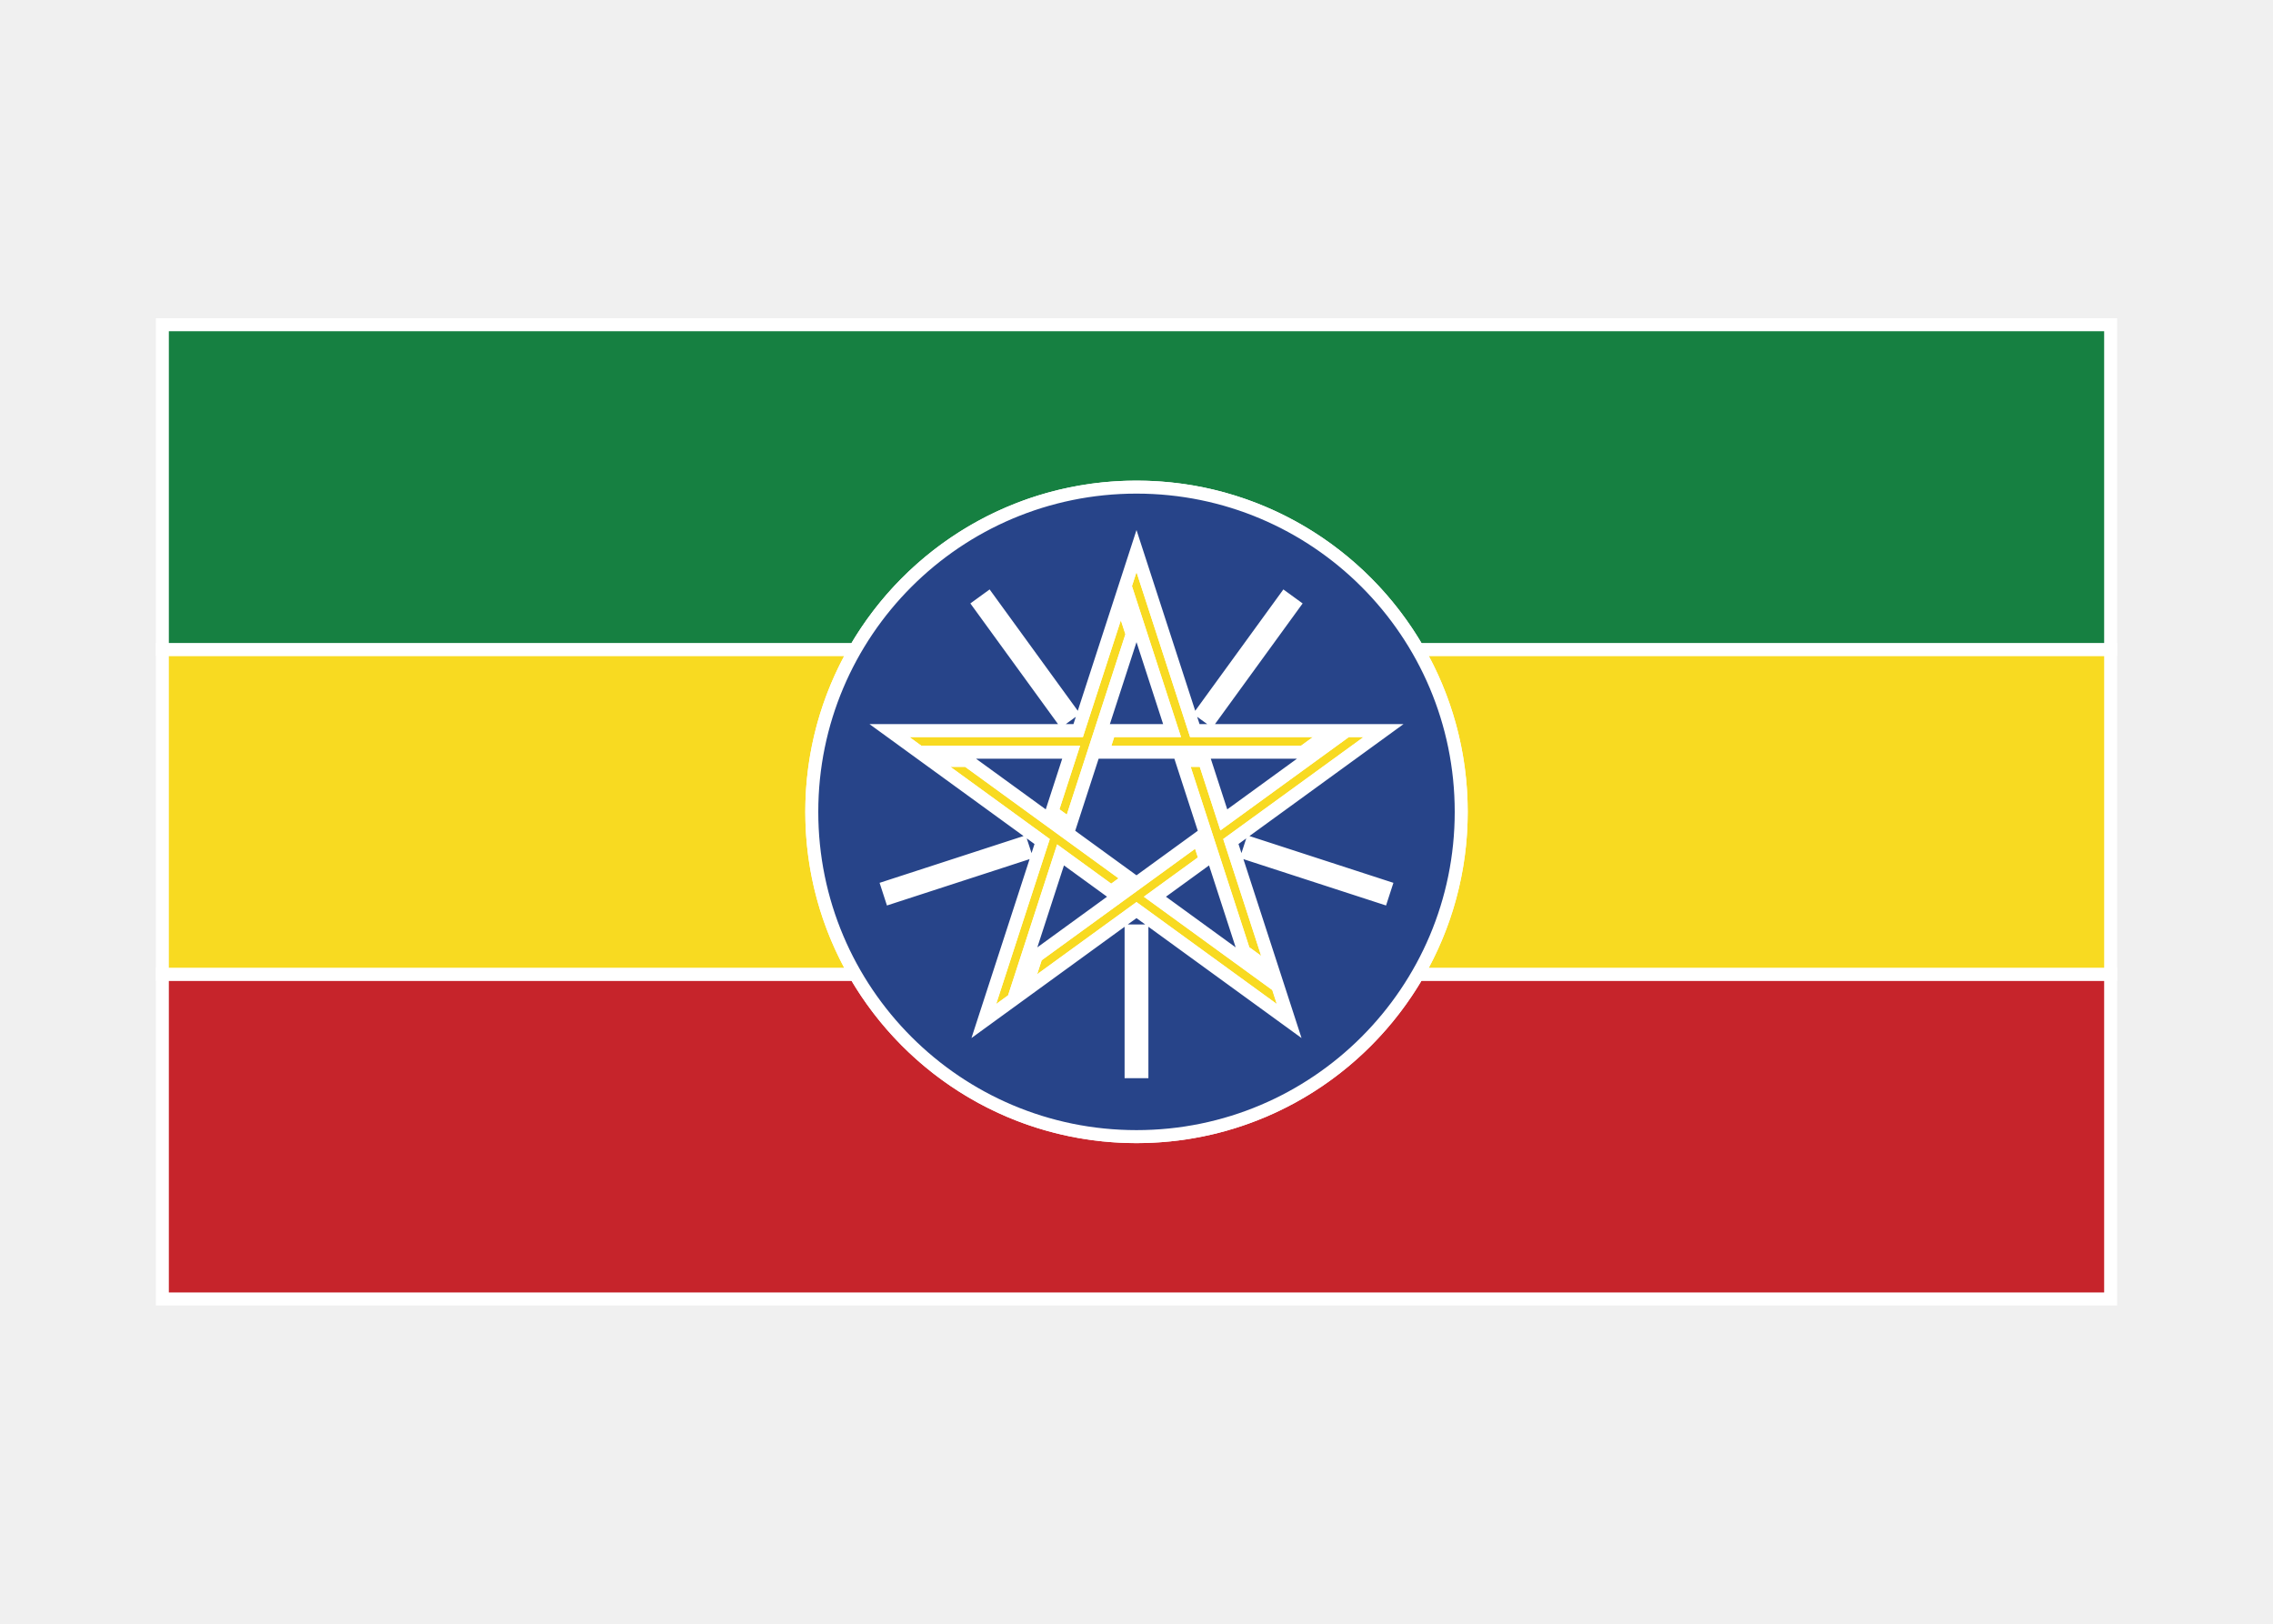
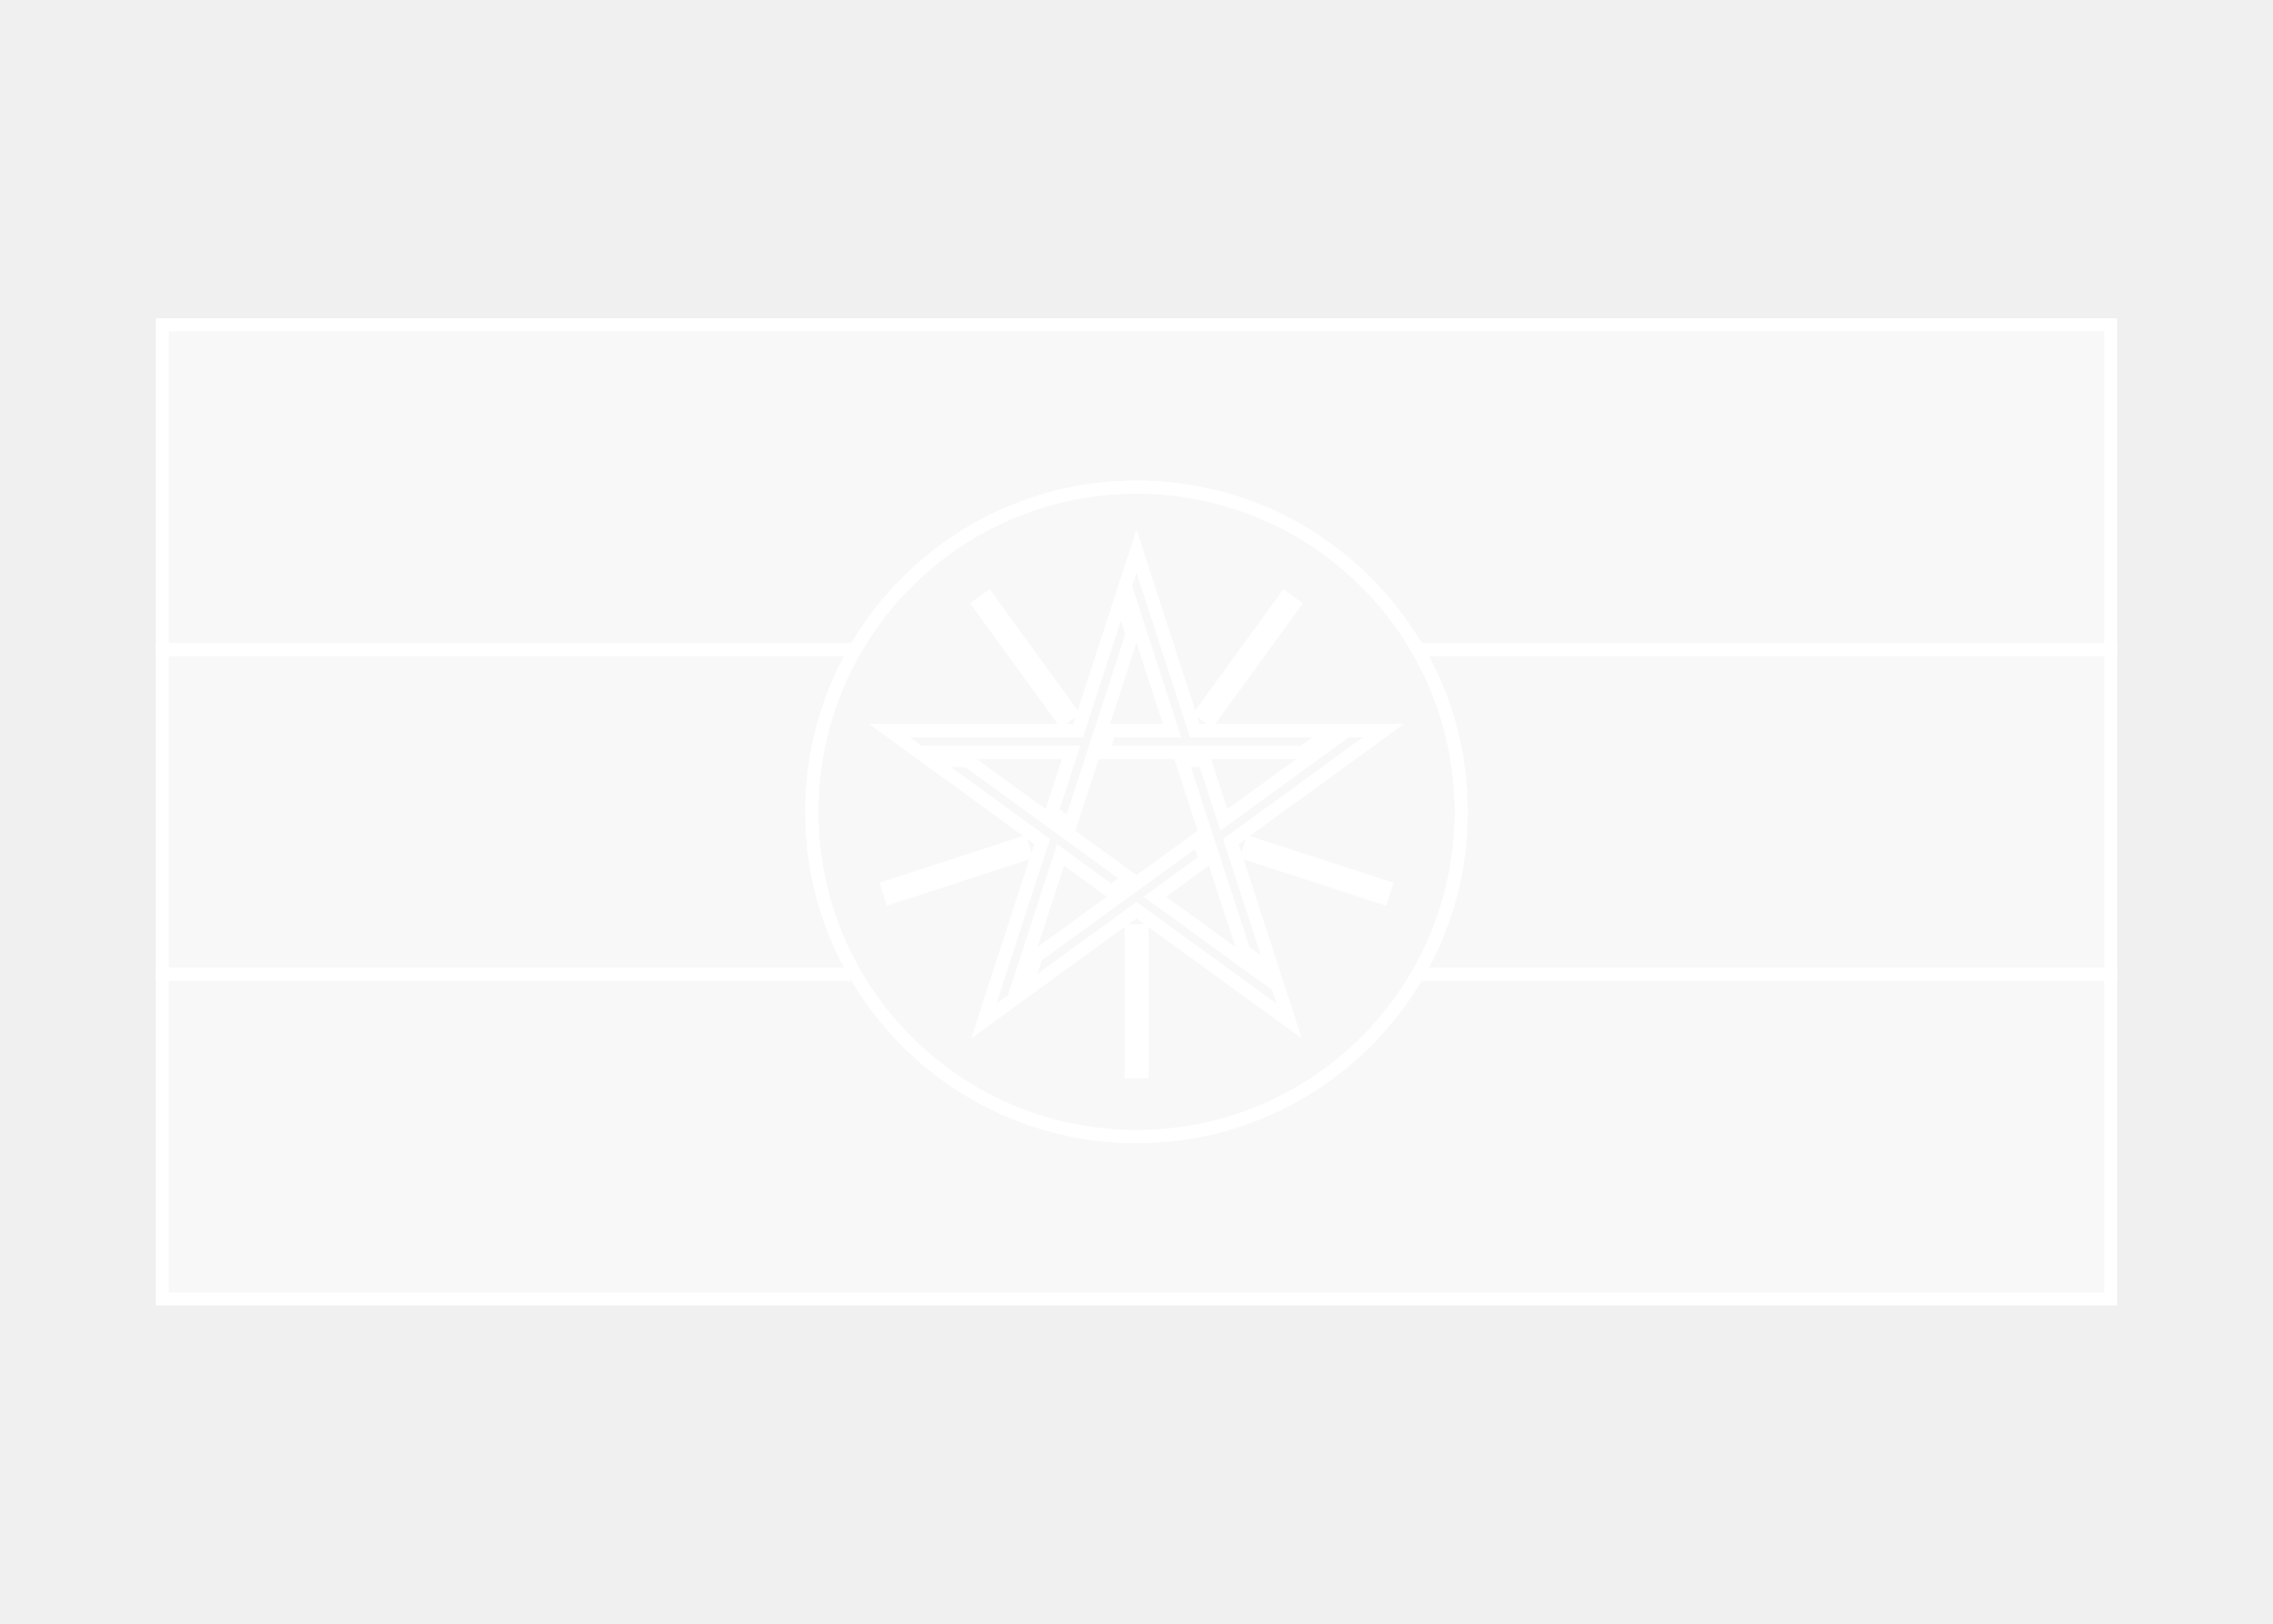
<svg xmlns="http://www.w3.org/2000/svg" width="350" height="250" viewBox="0 0 350 250" fill="none">
  <g id="flag / africa / ethiopia / b">
    <g id="ethiopia b">
      <g id="red">
-         <path fill-rule="evenodd" clip-rule="evenodd" d="M131.689 150H25V200H325V150L218.311 150C209.665 164.945 193.507 175 175 175C156.493 175 140.335 164.945 131.689 150Z" fill="#C6242B" fill-opacity="1" />
+         <path fill-rule="evenodd" clip-rule="evenodd" d="M131.689 150H25V200H325V150L218.311 150C209.665 164.945 193.507 175 175 175C156.493 175 140.335 164.945 131.689 150Z" fill="white" fill-opacity="0.5" />
        <path d="M131.689 150L132.555 149.499L132.266 149H131.689V150ZM25 150V149H24V150H25ZM25 200H24V201H25V200ZM325 200V201H326V200H325ZM325 150H326V149H325V150ZM218.311 150V149H217.734L217.445 149.499L218.311 150ZM131.689 149H25V151H131.689V149ZM24 150V200H26V150H24ZM25 201H325V199H25V201ZM326 200V150H324V200H326ZM325 149H218.311V151H325V149ZM217.445 149.499C208.971 164.148 193.135 174 175 174V176C193.878 176 210.36 165.742 219.176 150.501L217.445 149.499ZM175 174C156.865 174 141.029 164.148 132.555 149.499L130.824 150.501C139.64 165.742 156.122 176 175 176V174Z" fill="white" />
      </g>
      <g id="yellow">
-         <path fill-rule="evenodd" clip-rule="evenodd" d="M175 84.844L183.98 112.484H205.245L200.657 115.817H169.756L170.839 112.484H180.476L173.248 90.238L175 84.844ZM131.689 100H25V150H131.689C127.435 142.646 125 134.107 125 125C125 115.893 127.435 107.354 131.689 100ZM218.311 150H325V100H218.311C222.565 107.354 225 115.893 225 125C225 134.107 222.565 142.646 218.311 150ZM189.531 129.566L213.042 112.484H207.371L188.448 126.233L185.47 117.067H181.965L191.514 146.456L196.102 149.789L189.531 129.566ZM198.511 157.205L175 140.123L157.797 152.622L159.549 147.228L184.549 129.065L185.632 132.399L177.835 138.063L196.759 151.812L198.511 157.205ZM160.469 129.566L151.489 157.205L156.076 153.872L163.305 131.626L171.101 137.29L173.937 135.23L148.937 117.067H143.266L160.469 129.566ZM136.958 112.484H166.019L172.59 92.26L174.343 97.654L164.794 127.043L161.958 124.983L164.936 115.817H141.546L136.958 112.484ZM212.784 138.154L192.178 131.458L192.694 129.872L213.3 136.568L212.784 138.154ZM186.45 110.658L199.185 93.129L197.837 92.149L185.102 109.678L186.45 110.658ZM163.55 110.658L164.898 109.678L152.163 92.149L150.815 93.129L163.55 110.658ZM157.306 129.872L157.822 131.458L137.216 138.154L136.7 136.568L157.306 129.872ZM175.834 165V143.333H174.167V165H175.834Z" fill="#F8DA21" fill-opacity="1" />
+         <path fill-rule="evenodd" clip-rule="evenodd" d="M175 84.844L183.98 112.484H205.245L200.657 115.817H169.756L170.839 112.484H180.476L173.248 90.238L175 84.844ZM131.689 100H25V150H131.689C127.435 142.646 125 134.107 125 125C125 115.893 127.435 107.354 131.689 100ZM218.311 150H325V100H218.311C222.565 107.354 225 115.893 225 125C225 134.107 222.565 142.646 218.311 150ZM189.531 129.566L213.042 112.484H207.371L188.448 126.233L185.47 117.067H181.965L191.514 146.456L196.102 149.789L189.531 129.566ZM198.511 157.205L175 140.123L157.797 152.622L159.549 147.228L184.549 129.065L185.632 132.399L177.835 138.063L196.759 151.812L198.511 157.205ZM160.469 129.566L151.489 157.205L156.076 153.872L163.305 131.626L171.101 137.29L173.937 135.23L148.937 117.067H143.266L160.469 129.566ZM136.958 112.484H166.019L172.59 92.26L174.343 97.654L164.794 127.043L161.958 124.983L164.936 115.817H141.546L136.958 112.484ZM212.784 138.154L192.178 131.458L192.694 129.872L213.3 136.568L212.784 138.154ZM186.45 110.658L199.185 93.129L197.837 92.149L185.102 109.678L186.45 110.658ZM163.55 110.658L164.898 109.678L152.163 92.149L150.815 93.129L163.55 110.658ZM157.306 129.872L157.822 131.458L137.216 138.154L136.7 136.568L157.306 129.872ZM175.834 165V143.333H174.167V165H175.834Z" fill="white" fill-opacity="0.5" />
        <path d="M183.98 112.484L183.029 112.793L183.253 113.484H183.98V112.484ZM175 84.844L175.951 84.535L175 81.607L174.049 84.535L175 84.844ZM205.245 112.484L205.833 113.293L208.323 111.484H205.245V112.484ZM200.657 115.817V116.817H200.982L201.245 116.626L200.657 115.817ZM169.756 115.817L168.805 115.508L168.38 116.817H169.756V115.817ZM170.839 112.484V111.484H170.112L169.888 112.175L170.839 112.484ZM180.476 112.484V113.484H181.852L181.427 112.175L180.476 112.484ZM173.248 90.238L172.297 89.929L172.197 90.238L172.297 90.547L173.248 90.238ZM25 100V99H24V100H25ZM131.689 100L132.555 100.501L133.423 99H131.689V100ZM25 150H24V151H25V150ZM131.689 150V151H133.423L132.555 149.499L131.689 150ZM325 150V151H326V150H325ZM218.311 150L217.445 149.499L216.577 151H218.311V150ZM325 100H326V99H325V100ZM218.311 100V99H216.577L217.445 100.501L218.311 100ZM213.042 112.484L213.63 113.293L216.12 111.484H213.042V112.484ZM189.531 129.566L188.943 128.757L188.355 129.184L188.58 129.875L189.531 129.566ZM207.371 112.484V111.484H207.046L206.783 111.675L207.371 112.484ZM188.448 126.233L187.497 126.542L187.922 127.851L189.036 127.042L188.448 126.233ZM185.47 117.067L186.421 116.758L186.197 116.067H185.47V117.067ZM181.965 117.067V116.067H180.589L181.014 117.376L181.965 117.067ZM191.514 146.456L190.563 146.765L190.663 147.074L190.926 147.265L191.514 146.456ZM196.102 149.789L195.514 150.598L198.004 152.407L197.053 149.48L196.102 149.789ZM175 140.123L175.588 139.314L175 138.887L174.412 139.314L175 140.123ZM198.511 157.205L197.923 158.014L200.413 159.823L199.462 156.896L198.511 157.205ZM157.797 152.622L156.846 152.313L155.895 155.24L158.385 153.431L157.797 152.622ZM159.549 147.228L158.961 146.419L158.698 146.61L158.598 146.919L159.549 147.228ZM184.549 129.065L185.5 128.756L185.075 127.447L183.961 128.256L184.549 129.065ZM185.632 132.399L186.22 133.208L186.808 132.781L186.583 132.09L185.632 132.399ZM177.835 138.063L177.247 137.254L176.134 138.063L177.247 138.872L177.835 138.063ZM196.759 151.812L197.71 151.503L197.61 151.194L197.347 151.003L196.759 151.812ZM151.489 157.205L150.538 156.896L149.587 159.823L152.077 158.014L151.489 157.205ZM160.469 129.566L161.42 129.875L161.645 129.184L161.057 128.757L160.469 129.566ZM156.076 153.872L156.664 154.681L156.927 154.49L157.027 154.181L156.076 153.872ZM163.305 131.626L163.893 130.817L162.779 130.008L162.354 131.317L163.305 131.626ZM171.101 137.29L170.513 138.099L171.101 138.526L171.689 138.099L171.101 137.29ZM173.937 135.23L174.525 136.039L175.638 135.23L174.525 134.421L173.937 135.23ZM148.937 117.067L149.525 116.258L149.262 116.067H148.937V117.067ZM143.266 117.067V116.067H140.188L142.678 117.876L143.266 117.067ZM166.019 112.484V113.484H166.746L166.97 112.793L166.019 112.484ZM136.958 112.484V111.484H133.88L136.37 113.293L136.958 112.484ZM172.59 92.26L173.541 91.951L172.59 89.024L171.639 91.951L172.59 92.26ZM174.343 97.654L175.294 97.963L175.394 97.654L175.294 97.345L174.343 97.654ZM164.794 127.043L164.206 127.852L165.32 128.661L165.745 127.352L164.794 127.043ZM161.958 124.983L161.007 124.674L160.782 125.365L161.37 125.792L161.958 124.983ZM164.936 115.817L165.887 116.126L166.312 114.817H164.936V115.817ZM141.546 115.817L140.958 116.626L141.221 116.817H141.546V115.817ZM192.178 131.458L191.227 131.149L190.918 132.1L191.869 132.409L192.178 131.458ZM212.784 138.154L212.475 139.105L213.426 139.414L213.735 138.463L212.784 138.154ZM192.694 129.872L193.003 128.921L192.052 128.612L191.743 129.563L192.694 129.872ZM213.3 136.568L214.251 136.877L214.56 135.926L213.609 135.617L213.3 136.568ZM199.185 93.129L199.994 93.717L200.582 92.908L199.773 92.32L199.185 93.129ZM186.45 110.658L185.863 111.467L186.672 112.055L187.259 111.246L186.45 110.658ZM197.837 92.149L198.424 91.34L197.615 90.752L197.028 91.561L197.837 92.149ZM185.102 109.678L184.293 109.09L183.705 109.899L184.514 110.487L185.102 109.678ZM164.898 109.678L165.486 110.487L166.295 109.899L165.707 109.09L164.898 109.678ZM163.55 110.658L162.741 111.246L163.328 112.055L164.137 111.467L163.55 110.658ZM152.163 92.149L152.972 91.561L152.385 90.752L151.576 91.34L152.163 92.149ZM150.815 93.129L150.227 92.32L149.418 92.908L150.006 93.717L150.815 93.129ZM157.822 131.458L158.131 132.409L159.082 132.1L158.773 131.149L157.822 131.458ZM157.306 129.872L158.257 129.563L157.948 128.612L156.997 128.921L157.306 129.872ZM137.216 138.154L136.265 138.463L136.574 139.414L137.525 139.105L137.216 138.154ZM136.7 136.568L136.391 135.617L135.44 135.926L135.749 136.877L136.7 136.568ZM175.834 143.333H176.834V142.333H175.834V143.333ZM175.834 165V166H176.834V165H175.834ZM174.167 143.333V142.333H173.167V143.333H174.167ZM174.167 165H173.167V166H174.167V165ZM184.931 112.175L175.951 84.535L174.049 85.153L183.029 112.793L184.931 112.175ZM205.245 111.484H183.98V113.484H205.245V111.484ZM201.245 116.626L205.833 113.293L204.657 111.675L200.069 115.008L201.245 116.626ZM169.756 116.817H200.657V114.817H169.756V116.817ZM169.888 112.175L168.805 115.508L170.707 116.126L171.79 112.793L169.888 112.175ZM180.476 111.484H170.839V113.484H180.476V111.484ZM172.297 90.547L179.525 112.793L181.427 112.175L174.199 89.929L172.297 90.547ZM174.049 84.535L172.297 89.929L174.199 90.547L175.951 85.153L174.049 84.535ZM25 101H131.689V99H25V101ZM26 150V100H24V150H26ZM131.689 149H25V151H131.689V149ZM124 125C124 134.288 126.484 142.998 130.824 150.501L132.555 149.499C128.386 142.293 126 133.927 126 125H124ZM130.824 99.499C126.484 107.002 124 115.712 124 125H126C126 116.073 128.386 107.707 132.555 100.501L130.824 99.499ZM325 149H218.311V151H325V149ZM324 100V150H326V100H324ZM218.311 101H325V99H218.311V101ZM226 125C226 115.712 223.516 107.002 219.176 99.499L217.445 100.501C221.614 107.707 224 116.073 224 125H226ZM219.176 150.501C223.516 142.998 226 134.288 226 125H224C224 133.927 221.614 142.293 217.445 149.499L219.176 150.501ZM212.454 111.675L188.943 128.757L190.119 130.375L213.63 113.293L212.454 111.675ZM207.371 113.484H213.042V111.484H207.371V113.484ZM189.036 127.042L207.959 113.293L206.783 111.675L187.86 125.424L189.036 127.042ZM184.519 117.376L187.497 126.542L189.399 125.924L186.421 116.758L184.519 117.376ZM181.965 118.067H185.47V116.067H181.965V118.067ZM192.465 146.147L182.916 116.758L181.014 117.376L190.563 146.765L192.465 146.147ZM196.69 148.98L192.102 145.647L190.926 147.265L195.514 150.598L196.69 148.98ZM188.58 129.875L195.151 150.098L197.053 149.48L190.482 129.257L188.58 129.875ZM174.412 140.932L197.923 158.014L199.099 156.396L175.588 139.314L174.412 140.932ZM158.385 153.431L175.588 140.932L174.412 139.314L157.209 151.813L158.385 153.431ZM158.598 146.919L156.846 152.313L158.748 152.931L160.5 147.537L158.598 146.919ZM183.961 128.256L158.961 146.419L160.137 148.037L185.137 129.874L183.961 128.256ZM186.583 132.09L185.5 128.756L183.598 129.374L184.681 132.708L186.583 132.09ZM178.423 138.872L186.22 133.208L185.044 131.59L177.247 137.254L178.423 138.872ZM197.347 151.003L178.423 137.254L177.247 138.872L196.171 152.621L197.347 151.003ZM199.462 156.896L197.71 151.503L195.808 152.121L197.56 157.514L199.462 156.896ZM152.44 157.514L161.42 129.875L159.518 129.257L150.538 156.896L152.44 157.514ZM155.488 153.063L150.901 156.396L152.077 158.014L156.664 154.681L155.488 153.063ZM162.354 131.317L155.125 153.563L157.027 154.181L164.256 131.935L162.354 131.317ZM171.689 136.481L163.893 130.817L162.717 132.435L170.513 138.099L171.689 136.481ZM173.349 134.421L170.513 136.481L171.689 138.099L174.525 136.039L173.349 134.421ZM148.349 117.876L173.349 136.039L174.525 134.421L149.525 116.258L148.349 117.876ZM143.266 118.067H148.937V116.067H143.266V118.067ZM161.057 128.757L143.854 116.258L142.678 117.876L159.881 130.375L161.057 128.757ZM166.019 111.484H136.958V113.484H166.019V111.484ZM171.639 91.951L165.068 112.175L166.97 112.793L173.541 92.569L171.639 91.951ZM175.294 97.345L173.541 91.951L171.639 92.569L173.392 97.963L175.294 97.345ZM165.745 127.352L175.294 97.963L173.392 97.345L163.843 126.734L165.745 127.352ZM161.37 125.792L164.206 127.852L165.382 126.234L162.546 124.174L161.37 125.792ZM163.985 115.508L161.007 124.674L162.909 125.292L165.887 116.126L163.985 115.508ZM141.546 116.817H164.936V114.817H141.546V116.817ZM136.37 113.293L140.958 116.626L142.134 115.008L137.546 111.675L136.37 113.293ZM191.869 132.409L212.475 139.105L213.093 137.203L192.487 130.507L191.869 132.409ZM191.743 129.563L191.227 131.149L193.129 131.767L193.645 130.181L191.743 129.563ZM213.609 135.617L193.003 128.921L192.385 130.823L212.991 137.519L213.609 135.617ZM213.735 138.463L214.251 136.877L212.349 136.259L211.833 137.845L213.735 138.463ZM198.376 92.541L185.641 110.07L187.259 111.246L199.994 93.717L198.376 92.541ZM197.249 92.958L198.598 93.938L199.773 92.32L198.424 91.34L197.249 92.958ZM185.911 110.266L198.646 92.737L197.028 91.561L184.293 109.09L185.911 110.266ZM187.038 109.849L185.689 108.869L184.514 110.487L185.863 111.467L187.038 109.849ZM164.311 108.869L162.962 109.849L164.137 111.467L165.486 110.487L164.311 108.869ZM151.354 92.737L164.089 110.266L165.707 109.09L152.972 91.561L151.354 92.737ZM151.402 93.938L152.751 92.958L151.576 91.34L150.227 92.32L151.402 93.938ZM164.359 110.07L151.624 92.541L150.006 93.717L162.741 111.246L164.359 110.07ZM158.773 131.149L158.257 129.563L156.355 130.181L156.871 131.767L158.773 131.149ZM137.525 139.105L158.131 132.409L157.513 130.507L136.907 137.203L137.525 139.105ZM135.749 136.877L136.265 138.463L138.167 137.845L137.651 136.259L135.749 136.877ZM156.997 128.921L136.391 135.617L137.009 137.519L157.615 130.823L156.997 128.921ZM174.834 143.333V165H176.834V143.333H174.834ZM174.167 144.333H175.834V142.333H174.167V144.333ZM175.167 165V143.333H173.167V165H175.167ZM175.834 164H174.167V166H175.834V164Z" fill="white" />
      </g>
      <g id="green">
-         <path fill-rule="evenodd" clip-rule="evenodd" d="M131.689 100H25V50H325V100H218.311C209.665 85.055 193.507 75 175 75C156.493 75 140.335 85.055 131.689 100Z" fill="#168041" fill-opacity="1" />
+         <path fill-rule="evenodd" clip-rule="evenodd" d="M131.689 100H25V50H325V100H218.311C209.665 85.055 193.507 75 175 75C156.493 75 140.335 85.055 131.689 100Z" fill="white" fill-opacity="0.5" />
        <path d="M25 100H24V101H25V100ZM131.689 100V101H132.266L132.555 100.501L131.689 100ZM25 50V49H24V50H25ZM325 50H326V49H325V50ZM325 100V101H326V100H325ZM218.311 100L217.445 100.501L217.734 101H218.311V100ZM25 101H131.689V99H25V101ZM24 50V100H26V50H24ZM325 49H25V51H325V49ZM326 100V50H324V100H326ZM218.311 101H325V99H218.311V101ZM175 76C193.135 76 208.971 85.852 217.445 100.501L219.176 99.499C210.36 84.258 193.878 74 175 74V76ZM132.555 100.501C141.029 85.852 156.865 76 175 76V74C156.122 74 139.64 84.258 130.824 99.499L132.555 100.501Z" fill="white" />
      </g>
      <g id="blue">
-         <path fill-rule="evenodd" clip-rule="evenodd" d="M175 75C202.614 75 225 97.386 225 125C225 152.614 202.614 175 175 175C147.386 175 125 152.614 125 125C125 97.386 147.386 75 175 75ZM175 84.844L183.98 112.484H205.245L200.657 115.817H169.756L170.839 112.484H180.476L173.248 90.238L175 84.844ZM189.531 129.566L213.042 112.484H207.371L188.448 126.233L185.47 117.067H181.965L191.514 146.456L196.102 149.789L189.531 129.566ZM198.511 157.205L175 140.123L157.797 152.622L159.549 147.228L184.549 129.065L185.632 132.399L177.835 138.063L196.759 151.812L198.511 157.205ZM160.469 129.566L151.489 157.205L156.076 153.872L163.305 131.626L171.101 137.29L173.937 135.23L148.937 117.067H143.266L160.469 129.566ZM136.958 112.484H166.019L172.59 92.26L174.343 97.654L164.794 127.043L161.958 124.983L164.936 115.817H141.546L136.958 112.484ZM212.784 138.154L192.178 131.458L192.694 129.872L213.3 136.568L212.784 138.154ZM186.45 110.658L199.185 93.129L197.837 92.149L185.102 109.678L186.45 110.658ZM163.55 110.658L164.898 109.678L152.163 92.149L150.815 93.129L163.55 110.658ZM157.306 129.872L157.822 131.458L137.216 138.154L136.7 136.568L157.306 129.872ZM175.833 165V143.333H174.167V165H175.833Z" fill="#274489" fill-opacity="1" />
+         <path fill-rule="evenodd" clip-rule="evenodd" d="M175 75C202.614 75 225 97.386 225 125C225 152.614 202.614 175 175 175C147.386 175 125 152.614 125 125C125 97.386 147.386 75 175 75ZM175 84.844L183.98 112.484H205.245L200.657 115.817H169.756L170.839 112.484H180.476L173.248 90.238L175 84.844ZM189.531 129.566L213.042 112.484H207.371L188.448 126.233L185.47 117.067H181.965L191.514 146.456L196.102 149.789L189.531 129.566ZM198.511 157.205L175 140.123L157.797 152.622L159.549 147.228L184.549 129.065L185.632 132.399L177.835 138.063L196.759 151.812L198.511 157.205ZM160.469 129.566L151.489 157.205L156.076 153.872L163.305 131.626L171.101 137.29L173.937 135.23L148.937 117.067H143.266L160.469 129.566ZM136.958 112.484H166.019L172.59 92.26L174.343 97.654L164.794 127.043L161.958 124.983L164.936 115.817H141.546L136.958 112.484ZM212.784 138.154L192.178 131.458L192.694 129.872L213.3 136.568L212.784 138.154ZM186.45 110.658L199.185 93.129L197.837 92.149L185.102 109.678L186.45 110.658ZM163.55 110.658L164.898 109.678L152.163 92.149L150.815 93.129L163.55 110.658ZM157.306 129.872L157.822 131.458L137.216 138.154L136.7 136.568L157.306 129.872ZM175.833 165V143.333H174.167V165H175.833Z" fill="white" fill-opacity="0.5" />
        <path d="M183.98 112.484L183.029 112.793L183.253 113.484H183.98V112.484ZM175 84.844L175.951 84.535L175 81.607L174.049 84.535L175 84.844ZM205.245 112.484L205.833 113.293L208.323 111.484H205.245V112.484ZM200.657 115.817V116.817H200.982L201.245 116.626L200.657 115.817ZM169.756 115.817L168.805 115.508L168.38 116.817H169.756V115.817ZM170.839 112.484V111.484H170.112L169.888 112.175L170.839 112.484ZM180.476 112.484V113.484H181.852L181.427 112.175L180.476 112.484ZM173.248 90.238L172.297 89.929L172.197 90.238L172.297 90.547L173.248 90.238ZM213.042 112.484L213.63 113.293L216.12 111.484H213.042V112.484ZM189.531 129.566L188.943 128.757L188.355 129.184L188.58 129.875L189.531 129.566ZM207.371 112.484V111.484H207.046L206.783 111.675L207.371 112.484ZM188.448 126.233L187.497 126.542L187.922 127.851L189.036 127.042L188.448 126.233ZM185.47 117.067L186.421 116.758L186.197 116.067H185.47V117.067ZM181.965 117.067V116.067H180.589L181.014 117.376L181.965 117.067ZM191.514 146.456L190.563 146.765L190.663 147.074L190.926 147.265L191.514 146.456ZM196.102 149.789L195.514 150.598L198.004 152.407L197.053 149.48L196.102 149.789ZM175 140.123L175.588 139.314L175 138.887L174.412 139.314L175 140.123ZM198.511 157.205L197.923 158.014L200.413 159.823L199.462 156.896L198.511 157.205ZM157.797 152.622L156.846 152.313L155.895 155.24L158.385 153.431L157.797 152.622ZM159.549 147.228L158.961 146.419L158.698 146.61L158.598 146.919L159.549 147.228ZM184.549 129.065L185.5 128.756L185.075 127.447L183.961 128.256L184.549 129.065ZM185.632 132.399L186.22 133.208L186.808 132.781L186.583 132.09L185.632 132.399ZM177.835 138.063L177.247 137.254L176.134 138.063L177.247 138.872L177.835 138.063ZM196.759 151.812L197.71 151.503L197.61 151.194L197.347 151.003L196.759 151.812ZM151.489 157.205L150.538 156.896L149.587 159.823L152.077 158.014L151.489 157.205ZM160.469 129.566L161.42 129.875L161.645 129.184L161.057 128.757L160.469 129.566ZM156.076 153.872L156.664 154.681L156.927 154.49L157.027 154.181L156.076 153.872ZM163.305 131.626L163.893 130.817L162.779 130.008L162.354 131.317L163.305 131.626ZM171.101 137.29L170.513 138.099L171.101 138.526L171.689 138.099L171.101 137.29ZM173.937 135.23L174.525 136.039L175.638 135.23L174.525 134.421L173.937 135.23ZM148.937 117.067L149.525 116.258L149.262 116.067H148.937V117.067ZM143.266 117.067V116.067H140.188L142.678 117.876L143.266 117.067ZM166.019 112.484V113.484H166.746L166.97 112.793L166.019 112.484ZM136.958 112.484V111.484H133.88L136.37 113.293L136.958 112.484ZM172.59 92.26L173.541 91.951L172.59 89.024L171.639 91.951L172.59 92.26ZM174.343 97.654L175.294 97.963L175.394 97.654L175.294 97.345L174.343 97.654ZM164.794 127.043L164.206 127.852L165.32 128.661L165.745 127.352L164.794 127.043ZM161.958 124.983L161.007 124.674L160.782 125.365L161.37 125.792L161.958 124.983ZM164.936 115.817L165.887 116.126L166.312 114.817H164.936V115.817ZM141.546 115.817L140.958 116.626L141.221 116.817H141.546V115.817ZM192.178 131.458L191.227 131.149L190.918 132.1L191.869 132.409L192.178 131.458ZM212.784 138.154L212.475 139.105L213.426 139.414L213.735 138.463L212.784 138.154ZM192.694 129.872L193.003 128.921L192.052 128.612L191.743 129.563L192.694 129.872ZM213.3 136.568L214.251 136.877L214.56 135.926L213.609 135.617L213.3 136.568ZM199.185 93.129L199.994 93.717L200.582 92.908L199.773 92.32L199.185 93.129ZM186.45 110.658L185.863 111.467L186.672 112.055L187.259 111.246L186.45 110.658ZM197.837 92.149L198.424 91.34L197.615 90.752L197.028 91.561L197.837 92.149ZM185.102 109.678L184.293 109.09L183.705 109.899L184.514 110.487L185.102 109.678ZM164.898 109.678L165.486 110.487L166.295 109.899L165.707 109.09L164.898 109.678ZM163.55 110.658L162.741 111.246L163.328 112.055L164.137 111.467L163.55 110.658ZM152.163 92.149L152.972 91.561L152.385 90.752L151.576 91.34L152.163 92.149ZM150.815 93.129L150.227 92.32L149.418 92.908L150.006 93.717L150.815 93.129ZM157.822 131.458L158.131 132.409L159.082 132.1L158.773 131.149L157.822 131.458ZM157.306 129.872L158.257 129.563L157.948 128.612L156.997 128.921L157.306 129.872ZM137.216 138.154L136.265 138.463L136.574 139.414L137.525 139.105L137.216 138.154ZM136.7 136.568L136.391 135.617L135.44 135.926L135.749 136.877L136.7 136.568ZM175.833 143.333H176.833V142.333H175.833V143.333ZM175.833 165V166H176.833V165H175.833ZM174.167 143.333V142.333H173.167V143.333H174.167ZM174.167 165H173.167V166H174.167V165ZM226 125C226 96.834 203.166 74 175 74V76C202.062 76 224 97.938 224 125H226ZM175 176C203.166 176 226 153.166 226 125H224C224 152.062 202.062 174 175 174V176ZM124 125C124 153.166 146.834 176 175 176V174C147.938 174 126 152.062 126 125H124ZM175 74C146.834 74 124 96.834 124 125H126C126 97.938 147.938 76 175 76V74ZM184.931 112.175L175.951 84.535L174.049 85.153L183.029 112.793L184.931 112.175ZM205.245 111.484H183.98V113.484H205.245V111.484ZM201.245 116.626L205.833 113.293L204.657 111.675L200.069 115.008L201.245 116.626ZM169.756 116.817H200.657V114.817H169.756V116.817ZM169.888 112.175L168.805 115.508L170.707 116.126L171.79 112.793L169.888 112.175ZM180.476 111.484H170.839V113.484H180.476V111.484ZM172.297 90.547L179.525 112.793L181.427 112.175L174.199 89.929L172.297 90.547ZM174.049 84.535L172.297 89.929L174.199 90.547L175.951 85.153L174.049 84.535ZM212.454 111.675L188.943 128.757L190.119 130.375L213.63 113.293L212.454 111.675ZM207.371 113.484H213.042V111.484H207.371V113.484ZM189.036 127.042L207.959 113.293L206.783 111.675L187.86 125.424L189.036 127.042ZM184.519 117.376L187.497 126.542L189.399 125.924L186.421 116.758L184.519 117.376ZM181.965 118.067H185.47V116.067H181.965V118.067ZM192.465 146.147L182.916 116.758L181.014 117.376L190.563 146.765L192.465 146.147ZM196.69 148.98L192.102 145.647L190.926 147.265L195.514 150.598L196.69 148.98ZM188.58 129.875L195.151 150.098L197.053 149.48L190.482 129.257L188.58 129.875ZM174.412 140.932L197.923 158.014L199.099 156.396L175.588 139.314L174.412 140.932ZM158.385 153.431L175.588 140.932L174.412 139.314L157.209 151.813L158.385 153.431ZM158.598 146.919L156.846 152.313L158.748 152.931L160.5 147.537L158.598 146.919ZM183.961 128.256L158.961 146.419L160.137 148.037L185.137 129.874L183.961 128.256ZM186.583 132.09L185.5 128.756L183.598 129.374L184.681 132.708L186.583 132.09ZM178.423 138.872L186.22 133.208L185.044 131.59L177.247 137.254L178.423 138.872ZM197.347 151.003L178.423 137.254L177.247 138.872L196.171 152.621L197.347 151.003ZM199.462 156.896L197.71 151.503L195.808 152.121L197.56 157.514L199.462 156.896ZM152.44 157.514L161.42 129.875L159.518 129.257L150.538 156.896L152.44 157.514ZM155.488 153.063L150.901 156.396L152.077 158.014L156.664 154.681L155.488 153.063ZM162.354 131.317L155.125 153.563L157.027 154.181L164.256 131.935L162.354 131.317ZM171.689 136.481L163.893 130.817L162.717 132.435L170.513 138.099L171.689 136.481ZM173.349 134.421L170.513 136.481L171.689 138.099L174.525 136.039L173.349 134.421ZM148.349 117.876L173.349 136.039L174.525 134.421L149.525 116.258L148.349 117.876ZM143.266 118.067H148.937V116.067H143.266V118.067ZM161.057 128.757L143.854 116.258L142.678 117.876L159.881 130.375L161.057 128.757ZM166.019 111.484H136.958V113.484H166.019V111.484ZM171.639 91.951L165.068 112.175L166.97 112.793L173.541 92.569L171.639 91.951ZM175.294 97.345L173.541 91.951L171.639 92.569L173.392 97.963L175.294 97.345ZM165.745 127.352L175.294 97.963L173.392 97.345L163.843 126.734L165.745 127.352ZM161.37 125.792L164.206 127.852L165.382 126.234L162.546 124.174L161.37 125.792ZM163.985 115.508L161.007 124.674L162.909 125.292L165.887 116.126L163.985 115.508ZM141.546 116.817H164.936V114.817H141.546V116.817ZM136.37 113.293L140.958 116.626L142.134 115.008L137.546 111.675L136.37 113.293ZM191.869 132.409L212.475 139.105L213.093 137.203L192.487 130.507L191.869 132.409ZM191.743 129.563L191.227 131.149L193.129 131.767L193.645 130.181L191.743 129.563ZM213.609 135.617L193.003 128.921L192.385 130.823L212.991 137.519L213.609 135.617ZM213.735 138.463L214.251 136.877L212.349 136.259L211.833 137.845L213.735 138.463ZM198.376 92.541L185.641 110.07L187.259 111.246L199.994 93.717L198.376 92.541ZM197.249 92.958L198.598 93.938L199.773 92.32L198.424 91.34L197.249 92.958ZM185.911 110.266L198.646 92.737L197.028 91.561L184.293 109.09L185.911 110.266ZM187.038 109.849L185.689 108.869L184.514 110.487L185.863 111.467L187.038 109.849ZM164.311 108.869L162.962 109.849L164.137 111.467L165.486 110.487L164.311 108.869ZM151.354 92.737L164.089 110.266L165.707 109.09L152.972 91.561L151.354 92.737ZM151.402 93.938L152.751 92.958L151.576 91.34L150.227 92.32L151.402 93.938ZM164.359 110.07L151.624 92.541L150.006 93.717L162.741 111.246L164.359 110.07ZM158.773 131.149L158.257 129.563L156.355 130.181L156.871 131.767L158.773 131.149ZM137.525 139.105L158.131 132.409L157.513 130.507L136.907 137.203L137.525 139.105ZM135.749 136.877L136.265 138.463L138.167 137.845L137.651 136.259L135.749 136.877ZM156.997 128.921L136.391 135.617L137.009 137.519L157.615 130.823L156.997 128.921ZM174.833 143.333V165H176.833V143.333H174.833ZM174.167 144.333H175.833V142.333H174.167V144.333ZM175.167 165V143.333H173.167V165H175.167ZM175.833 164H174.167V166H175.833V164Z" fill="white" />
      </g>
    </g>
  </g>
</svg>
